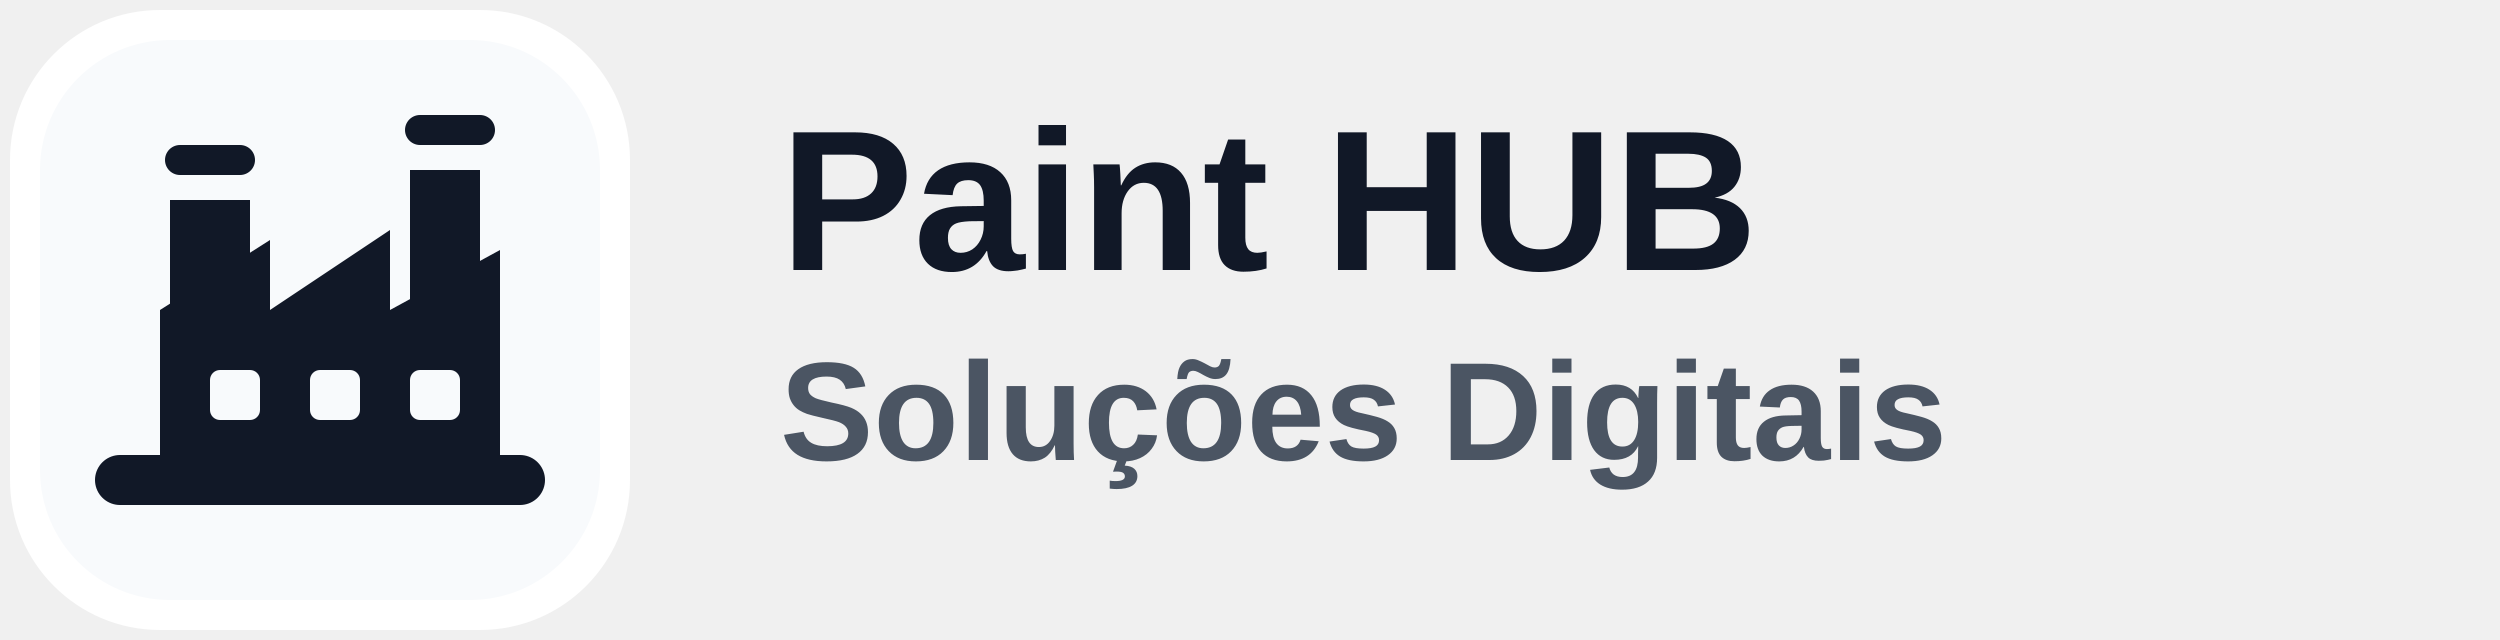
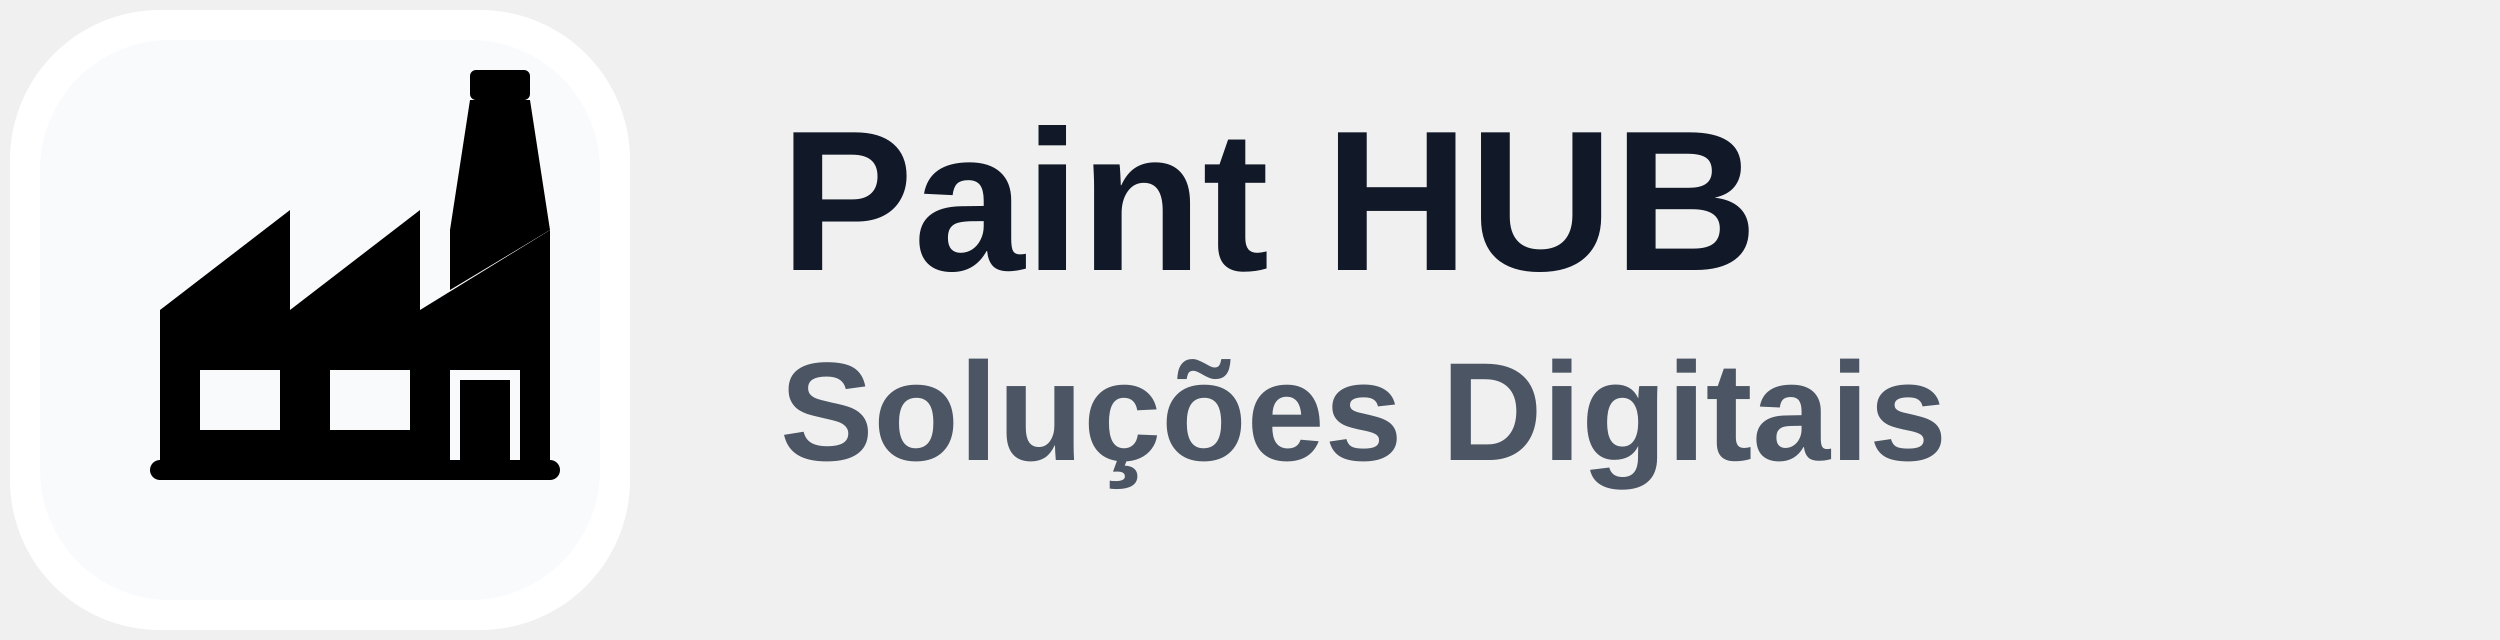
<svg xmlns="http://www.w3.org/2000/svg" width="250" height="64" viewBox="0 0 250 64" fill="none" role="img" aria-labelledby="title desc">
  <rect x="1" y="1" width="62" height="62" rx="15" fill="#FFFFFF" />
  <rect x="4" y="4" width="56" height="56" rx="13" fill="#F8FAFC" />
-   <path d="M12 48H52" stroke="#111827" stroke-width="5" stroke-linecap="round" />
-   <path d="M16 48V31L27 24V31L39 23V31L50 25V48H16Z" fill="#111827" />
-   <path d="M17 20H25V27L17 32V20Z" fill="#111827" />
-   <path d="M41 17H48V27L41 31V17Z" fill="#111827" />
-   <rect x="21" y="37" width="5" height="5" rx="1" fill="#F8FAFC" />
-   <rect x="31" y="37" width="5" height="5" rx="1" fill="#F8FAFC" />
-   <rect x="41" y="37" width="5" height="5" rx="1" fill="#F8FAFC" />
-   <path d="M18 16H24" stroke="#111827" stroke-width="3" stroke-linecap="round" />
-   <path d="M42 13H48" stroke="#111827" stroke-width="3" stroke-linecap="round" />
+   <path d="M16 47V31L29 21V31L42 21V31L55 23V47H16Z" fill="#000000" />
+   <path d="M45 23L47 10H53L55 23L45 29V23Z" fill="#000000" />
+   <rect x="47" y="7" width="6" height="3" rx="0.6" fill="#000000" />
+   <rect x="20" y="37" width="8" height="6" fill="#F8FAFC" />
+   <rect x="33" y="37" width="8" height="6" fill="#F8FAFC" />
+   <rect x="45" y="37" width="7" height="10" fill="#F8FAFC" />
+   <rect x="46" y="38" width="5" height="9" fill="#000000" />
+   <path d="M16 47H55" stroke="#000000" stroke-width="2" stroke-linecap="round" />
  <text x="78" y="27" fill="#111827" font-family="Arial, Helvetica, sans-serif" font-size="20" font-weight="800" letter-spacing="0">Paint HUB</text>
  <text x="78" y="46" fill="#4B5563" font-family="Arial, Helvetica, sans-serif" font-size="14" font-weight="700" letter-spacing="0">Soluções Digitais</text>
</svg>
